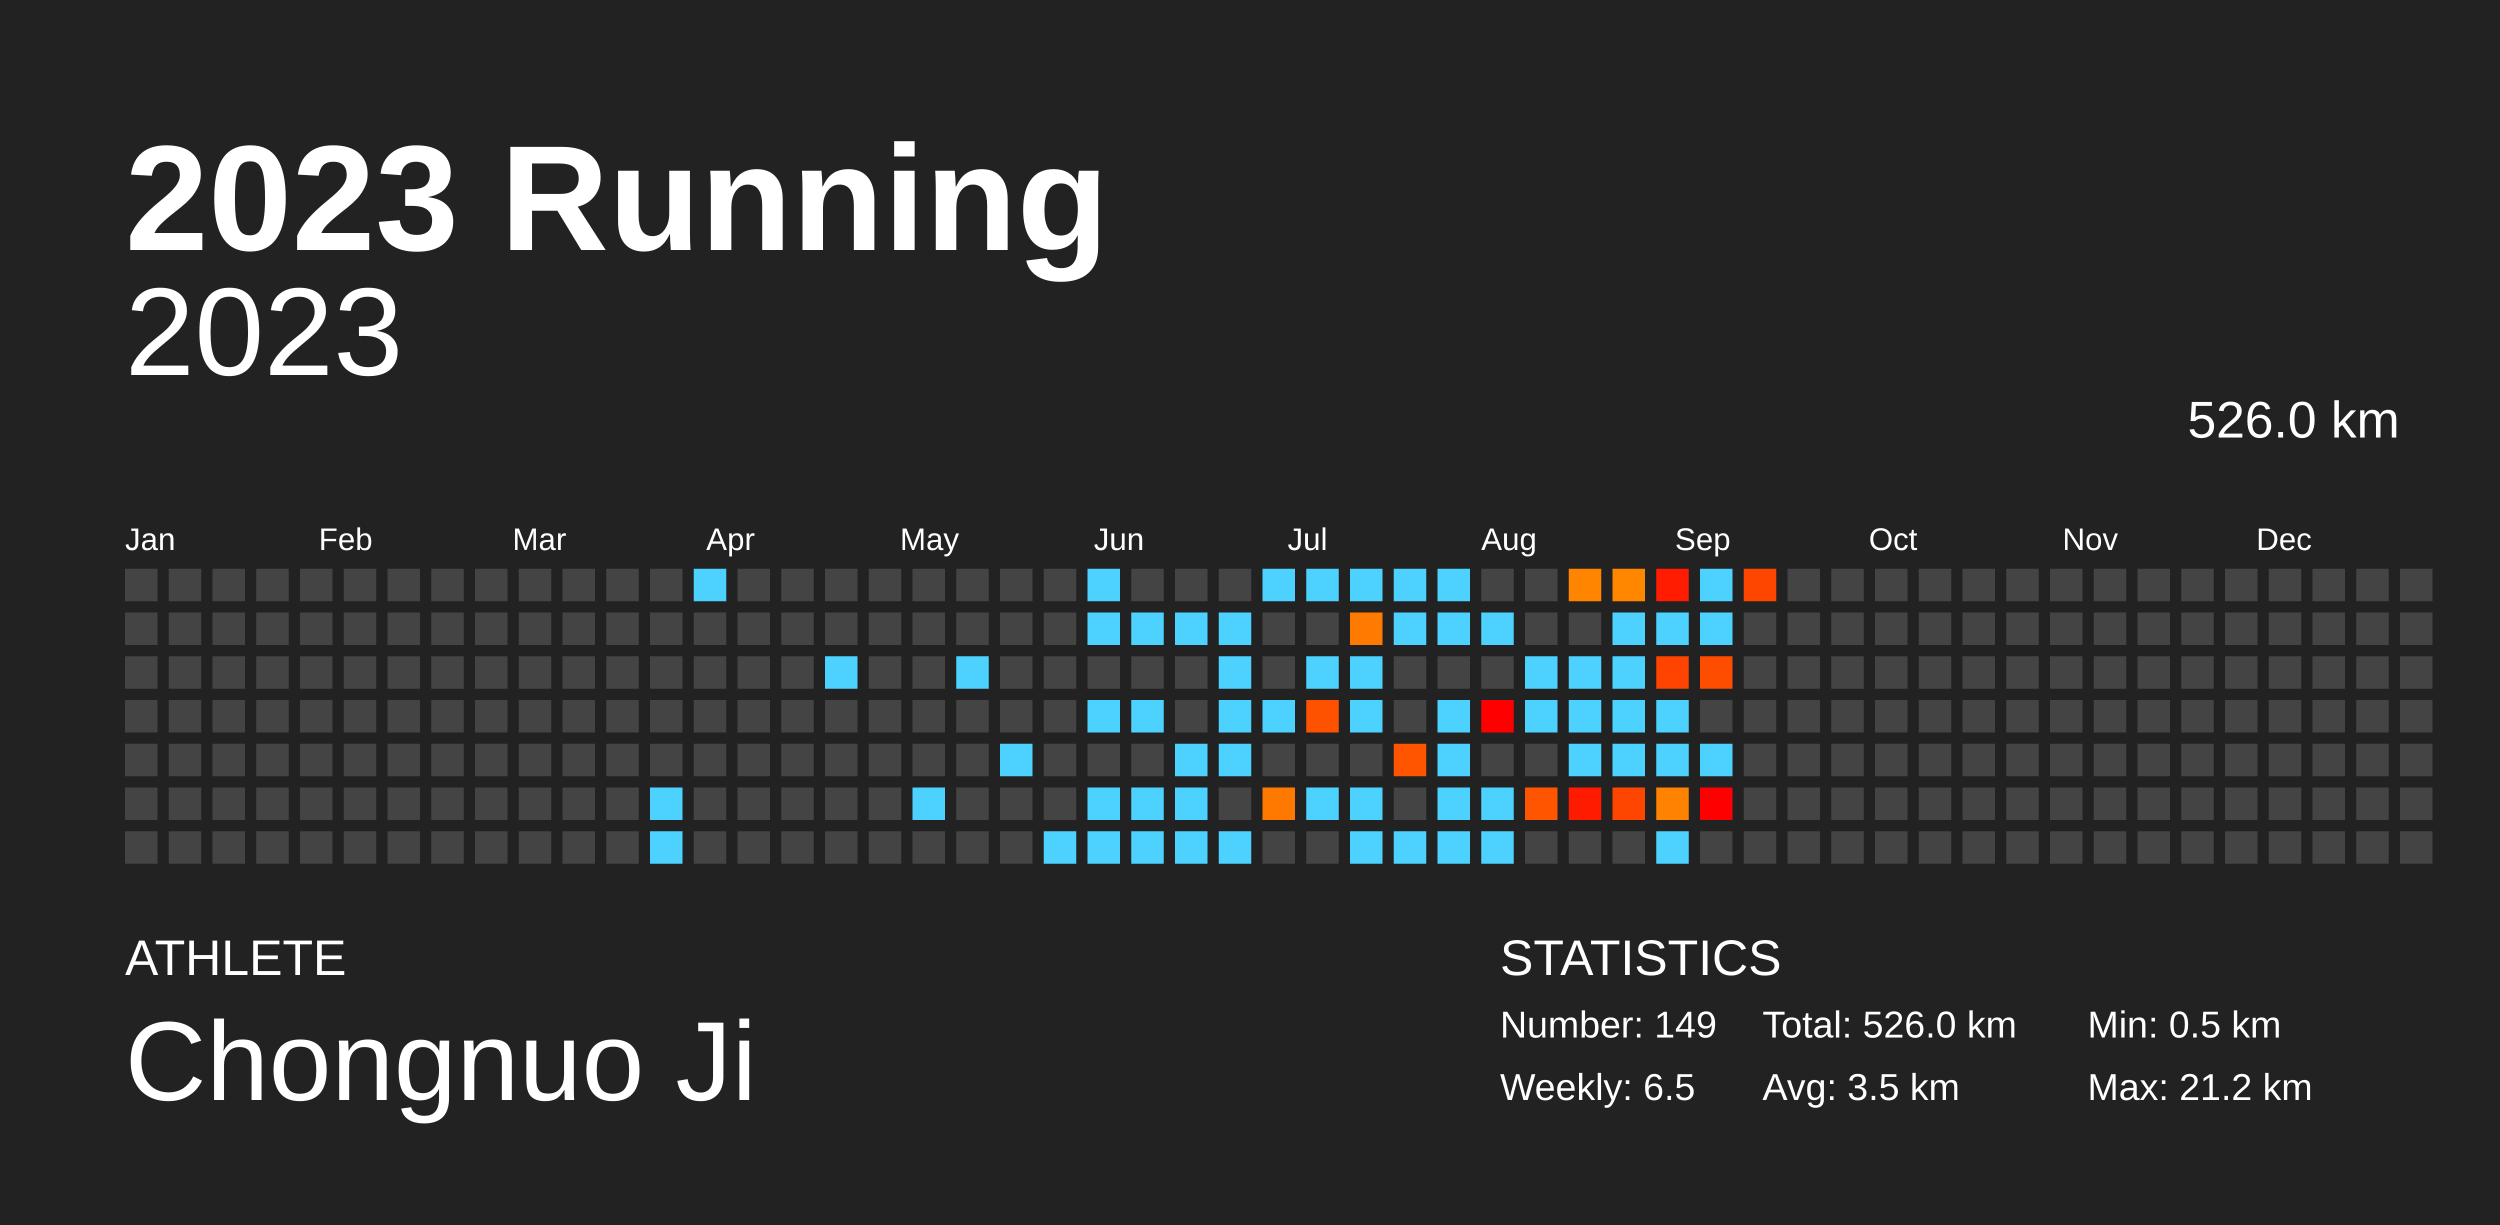
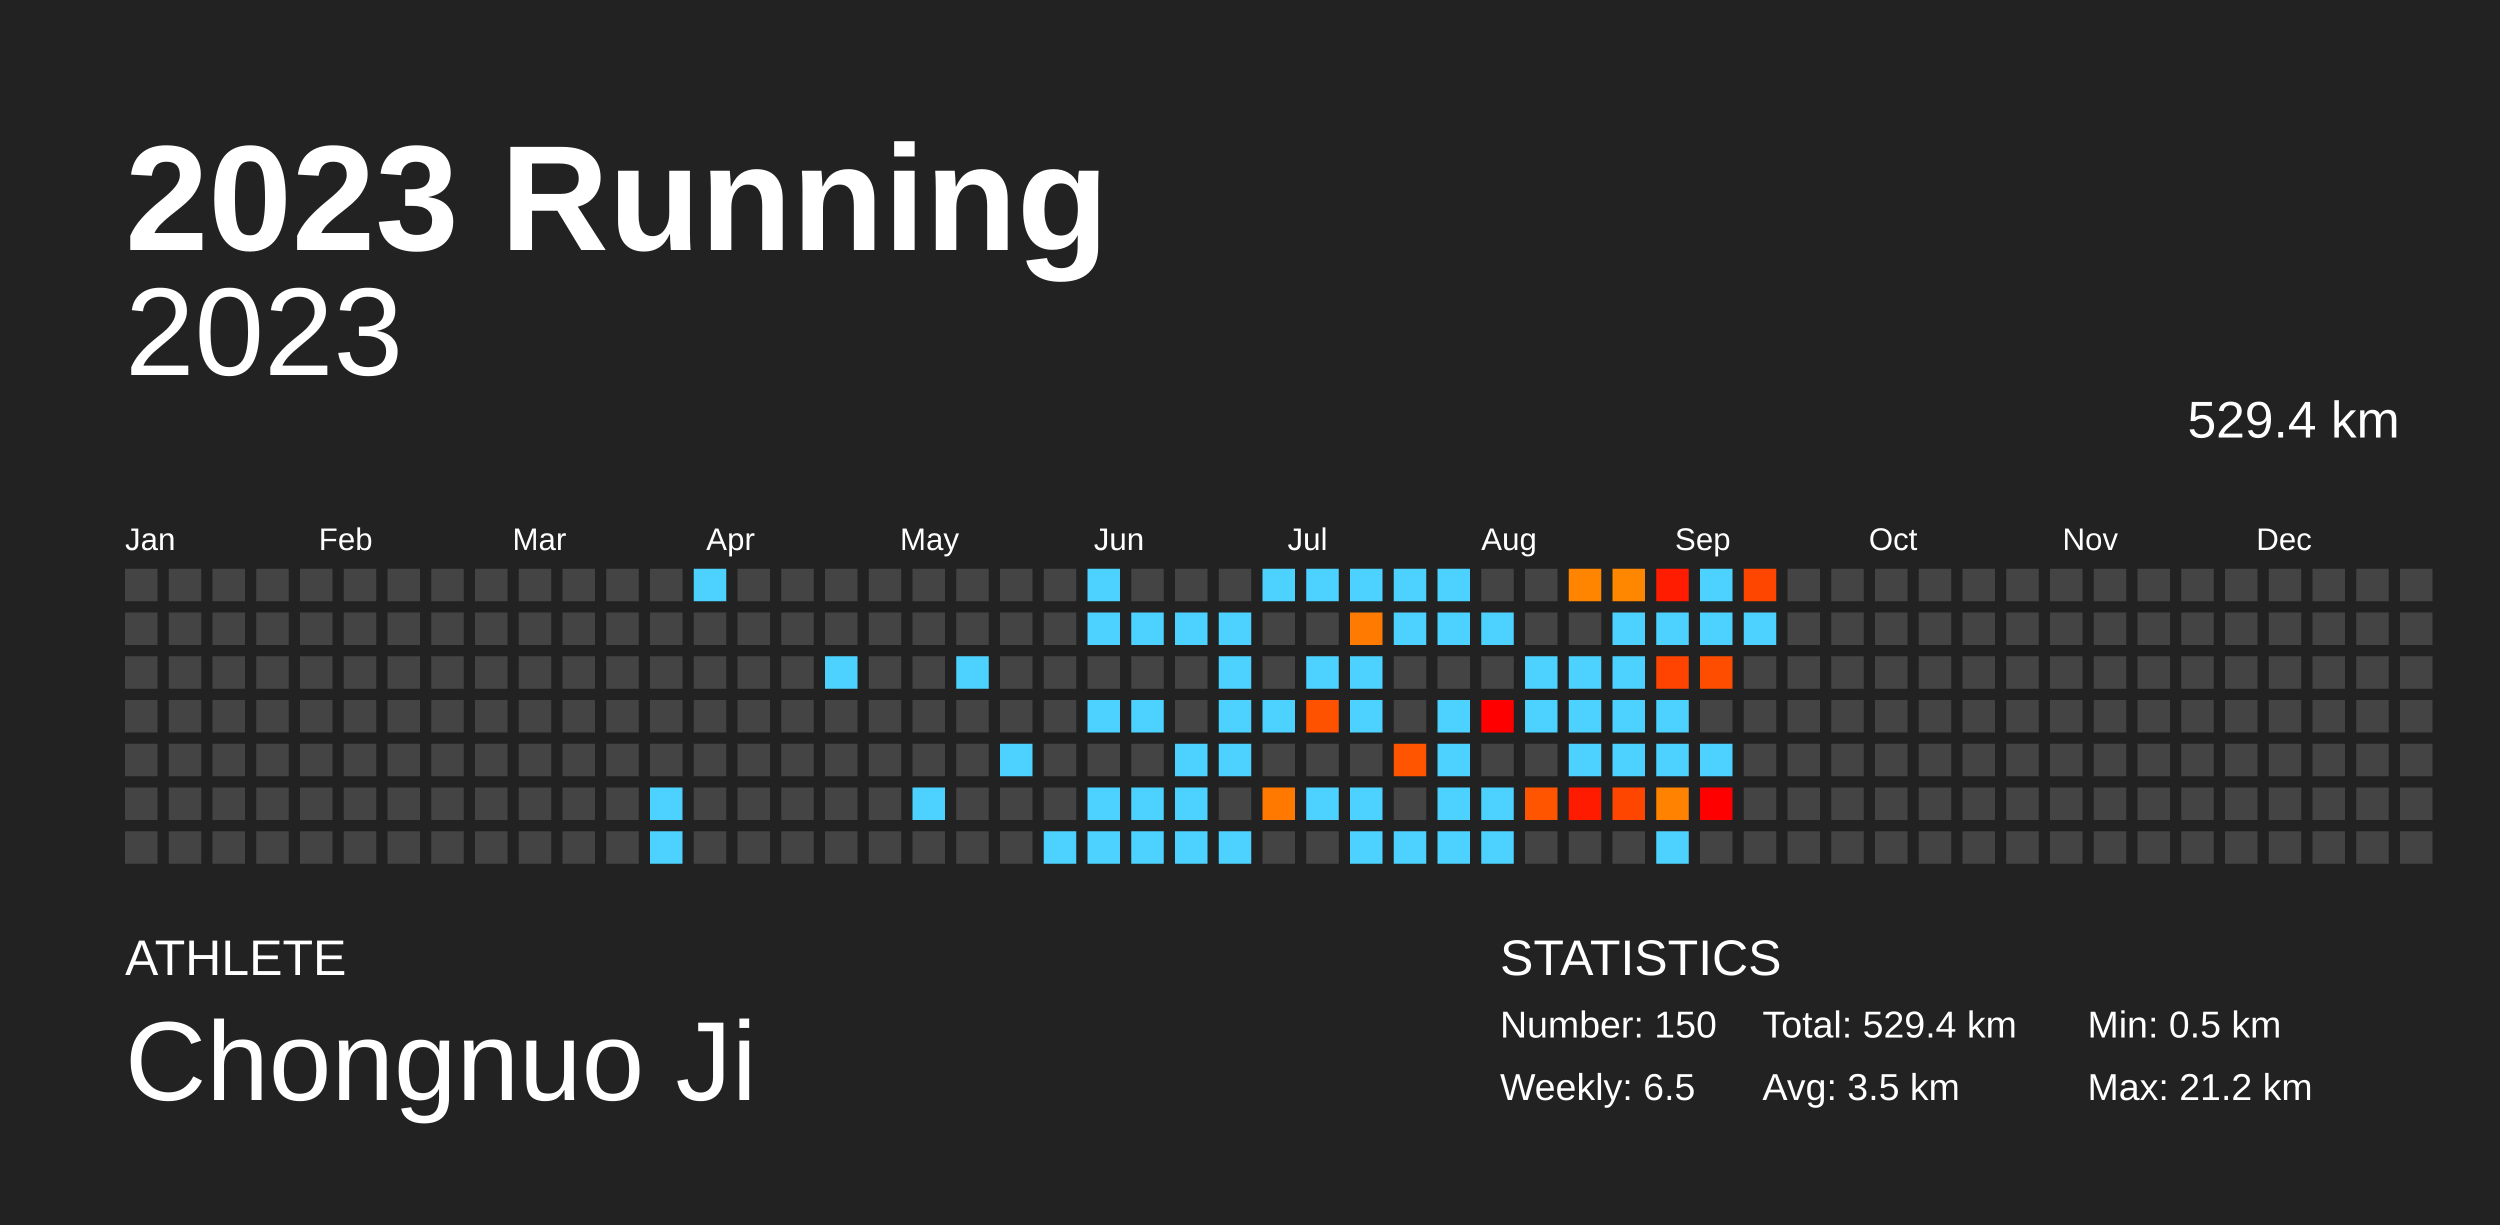
<svg xmlns="http://www.w3.org/2000/svg" baseProfile="full" height="98mm" version="1.1" viewBox="0,0,200,98" width="200mm">
  <defs />
  <rect fill="#222222" height="98" width="200" x="0" y="0" />
  <text fill="#FFFFFF" style="font-size:12px; font-family:Arial; font-weight:bold;" x="10" y="20">2023 Running</text>
  <text fill="#FFFFFF" style="font-size:4px; font-family:Arial" x="10" y="78">ATHLETE</text>
  <text fill="#FFFFFF" style="font-size:9px; font-family:Arial" x="10" y="88">Chongnuo Ji</text>
  <text fill="#FFFFFF" style="font-size:4px; font-family:Arial" x="120" y="78">STATISTICS</text>
-   <text fill="#FFFFFF" style="font-size:3px; font-family:Arial" x="120" y="83">Number: 149</text>
+   <text fill="#FFFFFF" style="font-size:3px; font-family:Arial" x="120" y="83">Number: 150</text>
  <text fill="#FFFFFF" style="font-size:3px; font-family:Arial" x="120" y="88">Weekly: 6.5</text>
-   <text fill="#FFFFFF" style="font-size:3px; font-family:Arial" x="141" y="83">Total: 526.0 km</text>
+   <text fill="#FFFFFF" style="font-size:3px; font-family:Arial" x="141" y="83">Total: 529.4 km</text>
  <text fill="#FFFFFF" style="font-size:3px; font-family:Arial" x="141" y="88">Avg: 3.5 km</text>
  <text fill="#FFFFFF" style="font-size:3px; font-family:Arial" x="167" y="83">Min: 0.5 km</text>
  <text fill="#FFFFFF" style="font-size:3px; font-family:Arial" x="167" y="88">Max: 21.2 km</text>
  <text alignment-baseline="hanging" fill="#FFFFFF" style="font-size:10.0px; font-family:Arial;" x="10" y="30">2023</text>
-   <text alignment-baseline="hanging" fill="#FFFFFF" style="font-size:4.125px; font-family:Arial;" x="175" y="35">526.0 km</text>
+   <text alignment-baseline="hanging" fill="#FFFFFF" style="font-size:4.125px; font-family:Arial;" x="175" y="35">529.4 km</text>
  <text fill="#FFFFFF" style="font-size:2.5px; font-family:Arial" x="10.0" y="44">Jan</text>
  <text fill="#FFFFFF" style="font-size:2.5px; font-family:Arial" x="25.5" y="44">Feb</text>
  <text fill="#FFFFFF" style="font-size:2.5px; font-family:Arial" x="41.0" y="44">Mar</text>
  <text fill="#FFFFFF" style="font-size:2.5px; font-family:Arial" x="56.5" y="44">Apr</text>
  <text fill="#FFFFFF" style="font-size:2.5px; font-family:Arial" x="72.0" y="44">May</text>
  <text fill="#FFFFFF" style="font-size:2.5px; font-family:Arial" x="87.5" y="44">Jun</text>
  <text fill="#FFFFFF" style="font-size:2.5px; font-family:Arial" x="103.0" y="44">Jul</text>
  <text fill="#FFFFFF" style="font-size:2.5px; font-family:Arial" x="118.5" y="44">Aug</text>
  <text fill="#FFFFFF" style="font-size:2.5px; font-family:Arial" x="134.0" y="44">Sep</text>
  <text fill="#FFFFFF" style="font-size:2.5px; font-family:Arial" x="149.5" y="44">Oct</text>
  <text fill="#FFFFFF" style="font-size:2.5px; font-family:Arial" x="165.0" y="44">Nov</text>
  <text fill="#FFFFFF" style="font-size:2.5px; font-family:Arial" x="180.5" y="44">Dec</text>
  <rect fill="#444444" height="2.6" width="2.6" x="10.0" y="45.5" />
  <rect fill="#444444" height="2.6" width="2.6" x="10.0" y="49.0" />
  <rect fill="#444444" height="2.6" width="2.6" x="10.0" y="52.5" />
  <rect fill="#444444" height="2.6" width="2.6" x="10.0" y="56.0" />
  <rect fill="#444444" height="2.6" width="2.6" x="10.0" y="59.5" />
  <rect fill="#444444" height="2.6" width="2.6" x="10.0" y="63.0" />
  <rect fill="#444444" height="2.6" width="2.6" x="10.0" y="66.5" />
  <rect fill="#444444" height="2.6" width="2.6" x="13.5" y="45.5" />
  <rect fill="#444444" height="2.6" width="2.6" x="13.5" y="49.0" />
  <rect fill="#444444" height="2.6" width="2.6" x="13.5" y="52.5" />
  <rect fill="#444444" height="2.6" width="2.6" x="13.5" y="56.0" />
  <rect fill="#444444" height="2.6" width="2.6" x="13.5" y="59.5" />
  <rect fill="#444444" height="2.6" width="2.6" x="13.5" y="63.0" />
  <rect fill="#444444" height="2.6" width="2.6" x="13.5" y="66.5" />
  <rect fill="#444444" height="2.6" width="2.6" x="17.0" y="45.5" />
  <rect fill="#444444" height="2.6" width="2.6" x="17.0" y="49.0" />
  <rect fill="#444444" height="2.6" width="2.6" x="17.0" y="52.5" />
  <rect fill="#444444" height="2.6" width="2.6" x="17.0" y="56.0" />
  <rect fill="#444444" height="2.6" width="2.6" x="17.0" y="59.5" />
  <rect fill="#444444" height="2.6" width="2.6" x="17.0" y="63.0" />
  <rect fill="#444444" height="2.6" width="2.6" x="17.0" y="66.5" />
  <rect fill="#444444" height="2.6" width="2.6" x="20.5" y="45.5" />
  <rect fill="#444444" height="2.6" width="2.6" x="20.5" y="49.0" />
  <rect fill="#444444" height="2.6" width="2.6" x="20.5" y="52.5" />
  <rect fill="#444444" height="2.6" width="2.6" x="20.5" y="56.0" />
  <rect fill="#444444" height="2.6" width="2.6" x="20.5" y="59.5" />
  <rect fill="#444444" height="2.6" width="2.6" x="20.5" y="63.0" />
  <rect fill="#444444" height="2.6" width="2.6" x="20.5" y="66.5" />
  <rect fill="#444444" height="2.6" width="2.6" x="24.0" y="45.5" />
  <rect fill="#444444" height="2.6" width="2.6" x="24.0" y="49.0" />
  <rect fill="#444444" height="2.6" width="2.6" x="24.0" y="52.5" />
  <rect fill="#444444" height="2.6" width="2.6" x="24.0" y="56.0" />
  <rect fill="#444444" height="2.6" width="2.6" x="24.0" y="59.5" />
  <rect fill="#444444" height="2.6" width="2.6" x="24.0" y="63.0" />
  <rect fill="#444444" height="2.6" width="2.6" x="24.0" y="66.5" />
  <rect fill="#444444" height="2.6" width="2.6" x="27.5" y="45.5" />
  <rect fill="#444444" height="2.6" width="2.6" x="27.5" y="49.0" />
  <rect fill="#444444" height="2.6" width="2.6" x="27.5" y="52.5" />
  <rect fill="#444444" height="2.6" width="2.6" x="27.5" y="56.0" />
  <rect fill="#444444" height="2.6" width="2.6" x="27.5" y="59.5" />
  <rect fill="#444444" height="2.6" width="2.6" x="27.5" y="63.0" />
  <rect fill="#444444" height="2.6" width="2.6" x="27.5" y="66.5" />
  <rect fill="#444444" height="2.6" width="2.6" x="31.0" y="45.5" />
  <rect fill="#444444" height="2.6" width="2.6" x="31.0" y="49.0" />
  <rect fill="#444444" height="2.6" width="2.6" x="31.0" y="52.5" />
  <rect fill="#444444" height="2.6" width="2.6" x="31.0" y="56.0" />
  <rect fill="#444444" height="2.6" width="2.6" x="31.0" y="59.5" />
  <rect fill="#444444" height="2.6" width="2.6" x="31.0" y="63.0" />
  <rect fill="#444444" height="2.6" width="2.6" x="31.0" y="66.5" />
  <rect fill="#444444" height="2.6" width="2.6" x="34.5" y="45.5" />
  <rect fill="#444444" height="2.6" width="2.6" x="34.5" y="49.0" />
  <rect fill="#444444" height="2.6" width="2.6" x="34.5" y="52.5" />
  <rect fill="#444444" height="2.6" width="2.6" x="34.5" y="56.0" />
  <rect fill="#444444" height="2.6" width="2.6" x="34.5" y="59.5" />
  <rect fill="#444444" height="2.6" width="2.6" x="34.5" y="63.0" />
  <rect fill="#444444" height="2.6" width="2.6" x="34.5" y="66.5" />
  <rect fill="#444444" height="2.6" width="2.6" x="38.0" y="45.5" />
  <rect fill="#444444" height="2.6" width="2.6" x="38.0" y="49.0" />
  <rect fill="#444444" height="2.6" width="2.6" x="38.0" y="52.5" />
  <rect fill="#444444" height="2.6" width="2.6" x="38.0" y="56.0" />
  <rect fill="#444444" height="2.6" width="2.6" x="38.0" y="59.5" />
  <rect fill="#444444" height="2.6" width="2.6" x="38.0" y="63.0" />
  <rect fill="#444444" height="2.6" width="2.6" x="38.0" y="66.5" />
  <rect fill="#444444" height="2.6" width="2.6" x="41.5" y="45.5" />
  <rect fill="#444444" height="2.6" width="2.6" x="41.5" y="49.0" />
  <rect fill="#444444" height="2.6" width="2.6" x="41.5" y="52.5" />
  <rect fill="#444444" height="2.6" width="2.6" x="41.5" y="56.0" />
  <rect fill="#444444" height="2.6" width="2.6" x="41.5" y="59.5" />
  <rect fill="#444444" height="2.6" width="2.6" x="41.5" y="63.0" />
  <rect fill="#444444" height="2.6" width="2.6" x="41.5" y="66.5" />
  <rect fill="#444444" height="2.6" width="2.6" x="45.0" y="45.5" />
  <rect fill="#444444" height="2.6" width="2.6" x="45.0" y="49.0" />
  <rect fill="#444444" height="2.6" width="2.6" x="45.0" y="52.5" />
  <rect fill="#444444" height="2.6" width="2.6" x="45.0" y="56.0" />
  <rect fill="#444444" height="2.6" width="2.6" x="45.0" y="59.5" />
  <rect fill="#444444" height="2.6" width="2.6" x="45.0" y="63.0" />
  <rect fill="#444444" height="2.6" width="2.6" x="45.0" y="66.5" />
  <rect fill="#444444" height="2.6" width="2.6" x="48.5" y="45.5" />
  <rect fill="#444444" height="2.6" width="2.6" x="48.5" y="49.0" />
  <rect fill="#444444" height="2.6" width="2.6" x="48.5" y="52.5" />
  <rect fill="#444444" height="2.6" width="2.6" x="48.5" y="56.0" />
  <rect fill="#444444" height="2.6" width="2.6" x="48.5" y="59.5" />
  <rect fill="#444444" height="2.6" width="2.6" x="48.5" y="63.0" />
  <rect fill="#444444" height="2.6" width="2.6" x="48.5" y="66.5" />
  <rect fill="#444444" height="2.6" width="2.6" x="52.0" y="45.5" />
  <rect fill="#444444" height="2.6" width="2.6" x="52.0" y="49.0" />
  <rect fill="#444444" height="2.6" width="2.6" x="52.0" y="52.5" />
  <rect fill="#444444" height="2.6" width="2.6" x="52.0" y="56.0" />
  <rect fill="#444444" height="2.6" width="2.6" x="52.0" y="59.5" />
  <rect fill="#4dd2ff" height="2.6" width="2.6" x="52.0" y="63.0" />
  <rect fill="#4dd2ff" height="2.6" width="2.6" x="52.0" y="66.5" />
  <rect fill="#4dd2ff" height="2.6" width="2.6" x="55.5" y="45.5" />
  <rect fill="#444444" height="2.6" width="2.6" x="55.5" y="49.0" />
  <rect fill="#444444" height="2.6" width="2.6" x="55.5" y="52.5" />
  <rect fill="#444444" height="2.6" width="2.6" x="55.5" y="56.0" />
  <rect fill="#444444" height="2.6" width="2.6" x="55.5" y="59.5" />
  <rect fill="#444444" height="2.6" width="2.6" x="55.5" y="63.0" />
  <rect fill="#444444" height="2.6" width="2.6" x="55.5" y="66.5" />
  <rect fill="#444444" height="2.6" width="2.6" x="59.0" y="45.5" />
  <rect fill="#444444" height="2.6" width="2.6" x="59.0" y="49.0" />
  <rect fill="#444444" height="2.6" width="2.6" x="59.0" y="52.5" />
  <rect fill="#444444" height="2.6" width="2.6" x="59.0" y="56.0" />
  <rect fill="#444444" height="2.6" width="2.6" x="59.0" y="59.5" />
  <rect fill="#444444" height="2.6" width="2.6" x="59.0" y="63.0" />
  <rect fill="#444444" height="2.6" width="2.6" x="59.0" y="66.5" />
  <rect fill="#444444" height="2.6" width="2.6" x="62.5" y="45.5" />
  <rect fill="#444444" height="2.6" width="2.6" x="62.5" y="49.0" />
  <rect fill="#444444" height="2.6" width="2.6" x="62.5" y="52.5" />
  <rect fill="#444444" height="2.6" width="2.6" x="62.5" y="56.0" />
  <rect fill="#444444" height="2.6" width="2.6" x="62.5" y="59.5" />
  <rect fill="#444444" height="2.6" width="2.6" x="62.5" y="63.0" />
  <rect fill="#444444" height="2.6" width="2.6" x="62.5" y="66.5" />
  <rect fill="#444444" height="2.6" width="2.6" x="66.0" y="45.5" />
  <rect fill="#444444" height="2.6" width="2.6" x="66.0" y="49.0" />
  <rect fill="#4dd2ff" height="2.6" width="2.6" x="66.0" y="52.5" />
  <rect fill="#444444" height="2.6" width="2.6" x="66.0" y="56.0" />
  <rect fill="#444444" height="2.6" width="2.6" x="66.0" y="59.5" />
  <rect fill="#444444" height="2.6" width="2.6" x="66.0" y="63.0" />
  <rect fill="#444444" height="2.6" width="2.6" x="66.0" y="66.5" />
  <rect fill="#444444" height="2.6" width="2.6" x="69.5" y="45.5" />
  <rect fill="#444444" height="2.6" width="2.6" x="69.5" y="49.0" />
  <rect fill="#444444" height="2.6" width="2.6" x="69.5" y="52.5" />
  <rect fill="#444444" height="2.6" width="2.6" x="69.5" y="56.0" />
  <rect fill="#444444" height="2.6" width="2.6" x="69.5" y="59.5" />
  <rect fill="#444444" height="2.6" width="2.6" x="69.5" y="63.0" />
  <rect fill="#444444" height="2.6" width="2.6" x="69.5" y="66.5" />
  <rect fill="#444444" height="2.6" width="2.6" x="73.0" y="45.5" />
  <rect fill="#444444" height="2.6" width="2.6" x="73.0" y="49.0" />
  <rect fill="#444444" height="2.6" width="2.6" x="73.0" y="52.5" />
  <rect fill="#444444" height="2.6" width="2.6" x="73.0" y="56.0" />
  <rect fill="#444444" height="2.6" width="2.6" x="73.0" y="59.5" />
  <rect fill="#4dd2ff" height="2.6" width="2.6" x="73.0" y="63.0" />
  <rect fill="#444444" height="2.6" width="2.6" x="73.0" y="66.5" />
  <rect fill="#444444" height="2.6" width="2.6" x="76.5" y="45.5" />
  <rect fill="#444444" height="2.6" width="2.6" x="76.5" y="49.0" />
  <rect fill="#4dd2ff" height="2.6" width="2.6" x="76.5" y="52.5" />
  <rect fill="#444444" height="2.6" width="2.6" x="76.5" y="56.0" />
  <rect fill="#444444" height="2.6" width="2.6" x="76.5" y="59.5" />
  <rect fill="#444444" height="2.6" width="2.6" x="76.5" y="63.0" />
  <rect fill="#444444" height="2.6" width="2.6" x="76.5" y="66.5" />
  <rect fill="#444444" height="2.6" width="2.6" x="80.0" y="45.5" />
  <rect fill="#444444" height="2.6" width="2.6" x="80.0" y="49.0" />
  <rect fill="#444444" height="2.6" width="2.6" x="80.0" y="52.5" />
  <rect fill="#444444" height="2.6" width="2.6" x="80.0" y="56.0" />
  <rect fill="#4dd2ff" height="2.6" width="2.6" x="80.0" y="59.5" />
  <rect fill="#444444" height="2.6" width="2.6" x="80.0" y="63.0" />
  <rect fill="#444444" height="2.6" width="2.6" x="80.0" y="66.5" />
  <rect fill="#444444" height="2.6" width="2.6" x="83.5" y="45.5" />
  <rect fill="#444444" height="2.6" width="2.6" x="83.5" y="49.0" />
  <rect fill="#444444" height="2.6" width="2.6" x="83.5" y="52.5" />
  <rect fill="#444444" height="2.6" width="2.6" x="83.5" y="56.0" />
  <rect fill="#444444" height="2.6" width="2.6" x="83.5" y="59.5" />
  <rect fill="#444444" height="2.6" width="2.6" x="83.5" y="63.0" />
  <rect fill="#4dd2ff" height="2.6" width="2.6" x="83.5" y="66.5" />
  <rect fill="#4dd2ff" height="2.6" width="2.6" x="87.0" y="45.5" />
  <rect fill="#4dd2ff" height="2.6" width="2.6" x="87.0" y="49.0" />
  <rect fill="#444444" height="2.6" width="2.6" x="87.0" y="52.5" />
  <rect fill="#4dd2ff" height="2.6" width="2.6" x="87.0" y="56.0" />
  <rect fill="#444444" height="2.6" width="2.6" x="87.0" y="59.5" />
  <rect fill="#4dd2ff" height="2.6" width="2.6" x="87.0" y="63.0" />
  <rect fill="#4dd2ff" height="2.6" width="2.6" x="87.0" y="66.5" />
  <rect fill="#444444" height="2.6" width="2.6" x="90.5" y="45.5" />
  <rect fill="#4dd2ff" height="2.6" width="2.6" x="90.5" y="49.0" />
  <rect fill="#444444" height="2.6" width="2.6" x="90.5" y="52.5" />
  <rect fill="#4dd2ff" height="2.6" width="2.6" x="90.5" y="56.0" />
  <rect fill="#444444" height="2.6" width="2.6" x="90.5" y="59.5" />
  <rect fill="#4dd2ff" height="2.6" width="2.6" x="90.5" y="63.0" />
  <rect fill="#4dd2ff" height="2.6" width="2.6" x="90.5" y="66.5" />
  <rect fill="#444444" height="2.6" width="2.6" x="94.0" y="45.5" />
  <rect fill="#4dd2ff" height="2.6" width="2.6" x="94.0" y="49.0" />
  <rect fill="#444444" height="2.6" width="2.6" x="94.0" y="52.5" />
  <rect fill="#444444" height="2.6" width="2.6" x="94.0" y="56.0" />
  <rect fill="#4dd2ff" height="2.6" width="2.6" x="94.0" y="59.5" />
  <rect fill="#4dd2ff" height="2.6" width="2.6" x="94.0" y="63.0" />
  <rect fill="#4dd2ff" height="2.6" width="2.6" x="94.0" y="66.5" />
  <rect fill="#444444" height="2.6" width="2.6" x="97.5" y="45.5" />
  <rect fill="#4dd2ff" height="2.6" width="2.6" x="97.5" y="49.0" />
  <rect fill="#4dd2ff" height="2.6" width="2.6" x="97.5" y="52.5" />
  <rect fill="#4dd2ff" height="2.6" width="2.6" x="97.5" y="56.0" />
  <rect fill="#4dd2ff" height="2.6" width="2.6" x="97.5" y="59.5" />
  <rect fill="#444444" height="2.6" width="2.6" x="97.5" y="63.0" />
  <rect fill="#4dd2ff" height="2.6" width="2.6" x="97.5" y="66.5" />
  <rect fill="#4dd2ff" height="2.6" width="2.6" x="101.0" y="45.5" />
  <rect fill="#444444" height="2.6" width="2.6" x="101.0" y="49.0" />
  <rect fill="#444444" height="2.6" width="2.6" x="101.0" y="52.5" />
  <rect fill="#4dd2ff" height="2.6" width="2.6" x="101.0" y="56.0" />
  <rect fill="#444444" height="2.6" width="2.6" x="101.0" y="59.5" />
  <rect fill="#ff7900" height="2.6" width="2.6" x="101.0" y="63.0" />
  <rect fill="#444444" height="2.6" width="2.6" x="101.0" y="66.5" />
  <rect fill="#4dd2ff" height="2.6" width="2.6" x="104.5" y="45.5" />
  <rect fill="#444444" height="2.6" width="2.6" x="104.5" y="49.0" />
  <rect fill="#4dd2ff" height="2.6" width="2.6" x="104.5" y="52.5" />
  <rect fill="#ff5200" height="2.6" width="2.6" x="104.5" y="56.0" />
  <rect fill="#444444" height="2.6" width="2.6" x="104.5" y="59.5" />
  <rect fill="#4dd2ff" height="2.6" width="2.6" x="104.5" y="63.0" />
  <rect fill="#444444" height="2.6" width="2.6" x="104.5" y="66.5" />
  <rect fill="#4dd2ff" height="2.6" width="2.6" x="108.0" y="45.5" />
  <rect fill="#ff7a00" height="2.6" width="2.6" x="108.0" y="49.0" />
  <rect fill="#4dd2ff" height="2.6" width="2.6" x="108.0" y="52.5" />
  <rect fill="#4dd2ff" height="2.6" width="2.6" x="108.0" y="56.0" />
  <rect fill="#444444" height="2.6" width="2.6" x="108.0" y="59.5" />
  <rect fill="#4dd2ff" height="2.6" width="2.6" x="108.0" y="63.0" />
  <rect fill="#4dd2ff" height="2.6" width="2.6" x="108.0" y="66.5" />
  <rect fill="#4dd2ff" height="2.6" width="2.6" x="111.5" y="45.5" />
  <rect fill="#4dd2ff" height="2.6" width="2.6" x="111.5" y="49.0" />
  <rect fill="#444444" height="2.6" width="2.6" x="111.5" y="52.5" />
  <rect fill="#444444" height="2.6" width="2.6" x="111.5" y="56.0" />
  <rect fill="#ff5500" height="2.6" width="2.6" x="111.5" y="59.5" />
  <rect fill="#444444" height="2.6" width="2.6" x="111.5" y="63.0" />
  <rect fill="#4dd2ff" height="2.6" width="2.6" x="111.5" y="66.5" />
  <rect fill="#4dd2ff" height="2.6" width="2.6" x="115.0" y="45.5" />
  <rect fill="#4dd2ff" height="2.6" width="2.6" x="115.0" y="49.0" />
  <rect fill="#444444" height="2.6" width="2.6" x="115.0" y="52.5" />
  <rect fill="#4dd2ff" height="2.6" width="2.6" x="115.0" y="56.0" />
  <rect fill="#4dd2ff" height="2.6" width="2.6" x="115.0" y="59.5" />
  <rect fill="#4dd2ff" height="2.6" width="2.6" x="115.0" y="63.0" />
  <rect fill="#4dd2ff" height="2.6" width="2.6" x="115.0" y="66.5" />
  <rect fill="#444444" height="2.6" width="2.6" x="118.5" y="45.5" />
  <rect fill="#4dd2ff" height="2.6" width="2.6" x="118.5" y="49.0" />
  <rect fill="#444444" height="2.6" width="2.6" x="118.5" y="52.5" />
  <rect fill="red" height="2.6" width="2.6" x="118.5" y="56.0" />
  <rect fill="#444444" height="2.6" width="2.6" x="118.5" y="59.5" />
  <rect fill="#4dd2ff" height="2.6" width="2.6" x="118.5" y="63.0" />
  <rect fill="#4dd2ff" height="2.6" width="2.6" x="118.5" y="66.5" />
  <rect fill="#444444" height="2.6" width="2.6" x="122.0" y="45.5" />
  <rect fill="#444444" height="2.6" width="2.6" x="122.0" y="49.0" />
  <rect fill="#4dd2ff" height="2.6" width="2.6" x="122.0" y="52.5" />
  <rect fill="#4dd2ff" height="2.6" width="2.6" x="122.0" y="56.0" />
  <rect fill="#444444" height="2.6" width="2.6" x="122.0" y="59.5" />
  <rect fill="#ff5500" height="2.6" width="2.6" x="122.0" y="63.0" />
  <rect fill="#444444" height="2.6" width="2.6" x="122.0" y="66.5" />
  <rect fill="#ff8400" height="2.6" width="2.6" x="125.5" y="45.5" />
  <rect fill="#444444" height="2.6" width="2.6" x="125.5" y="49.0" />
  <rect fill="#4dd2ff" height="2.6" width="2.6" x="125.5" y="52.5" />
  <rect fill="#4dd2ff" height="2.6" width="2.6" x="125.5" y="56.0" />
  <rect fill="#4dd2ff" height="2.6" width="2.6" x="125.5" y="59.5" />
  <rect fill="#ff1b00" height="2.6" width="2.6" x="125.5" y="63.0" />
  <rect fill="#444444" height="2.6" width="2.6" x="125.5" y="66.5" />
  <rect fill="#ff8700" height="2.6" width="2.6" x="129.0" y="45.5" />
  <rect fill="#4dd2ff" height="2.6" width="2.6" x="129.0" y="49.0" />
  <rect fill="#4dd2ff" height="2.6" width="2.6" x="129.0" y="52.5" />
  <rect fill="#4dd2ff" height="2.6" width="2.6" x="129.0" y="56.0" />
  <rect fill="#4dd2ff" height="2.6" width="2.6" x="129.0" y="59.5" />
  <rect fill="#ff4600" height="2.6" width="2.6" x="129.0" y="63.0" />
  <rect fill="#444444" height="2.6" width="2.6" x="129.0" y="66.5" />
  <rect fill="#ff1c00" height="2.6" width="2.6" x="132.5" y="45.5" />
  <rect fill="#4dd2ff" height="2.6" width="2.6" x="132.5" y="49.0" />
  <rect fill="#ff4300" height="2.6" width="2.6" x="132.5" y="52.5" />
  <rect fill="#4dd2ff" height="2.6" width="2.6" x="132.5" y="56.0" />
  <rect fill="#4dd2ff" height="2.6" width="2.6" x="132.5" y="59.5" />
  <rect fill="#ff8200" height="2.6" width="2.6" x="132.5" y="63.0" />
  <rect fill="#4dd2ff" height="2.6" width="2.6" x="132.5" y="66.5" />
  <rect fill="#4dd2ff" height="2.6" width="2.6" x="136.0" y="45.5" />
  <rect fill="#4dd2ff" height="2.6" width="2.6" x="136.0" y="49.0" />
  <rect fill="#ff4d00" height="2.6" width="2.6" x="136.0" y="52.5" />
  <rect fill="#444444" height="2.6" width="2.6" x="136.0" y="56.0" />
  <rect fill="#4dd2ff" height="2.6" width="2.6" x="136.0" y="59.5" />
  <rect fill="red" height="2.6" width="2.6" x="136.0" y="63.0" />
  <rect fill="#444444" height="2.6" width="2.6" x="136.0" y="66.5" />
  <rect fill="#ff4600" height="2.6" width="2.6" x="139.5" y="45.5" />
-   <rect fill="#444444" height="2.6" width="2.6" x="139.5" y="49.0" />
+   <rect fill="#4dd2ff" height="2.6" width="2.6" x="139.5" y="49.0" />
  <rect fill="#444444" height="2.6" width="2.6" x="139.5" y="52.5" />
  <rect fill="#444444" height="2.6" width="2.6" x="139.5" y="56.0" />
  <rect fill="#444444" height="2.6" width="2.6" x="139.5" y="59.5" />
  <rect fill="#444444" height="2.6" width="2.6" x="139.5" y="63.0" />
  <rect fill="#444444" height="2.6" width="2.6" x="139.5" y="66.5" />
  <rect fill="#444444" height="2.6" width="2.6" x="143.0" y="45.5" />
  <rect fill="#444444" height="2.6" width="2.6" x="143.0" y="49.0" />
  <rect fill="#444444" height="2.6" width="2.6" x="143.0" y="52.5" />
  <rect fill="#444444" height="2.6" width="2.6" x="143.0" y="56.0" />
  <rect fill="#444444" height="2.6" width="2.6" x="143.0" y="59.5" />
  <rect fill="#444444" height="2.6" width="2.6" x="143.0" y="63.0" />
  <rect fill="#444444" height="2.6" width="2.6" x="143.0" y="66.5" />
  <rect fill="#444444" height="2.6" width="2.6" x="146.5" y="45.5" />
  <rect fill="#444444" height="2.6" width="2.6" x="146.5" y="49.0" />
  <rect fill="#444444" height="2.6" width="2.6" x="146.5" y="52.5" />
  <rect fill="#444444" height="2.6" width="2.6" x="146.5" y="56.0" />
  <rect fill="#444444" height="2.6" width="2.6" x="146.5" y="59.5" />
  <rect fill="#444444" height="2.6" width="2.6" x="146.5" y="63.0" />
  <rect fill="#444444" height="2.6" width="2.6" x="146.5" y="66.5" />
  <rect fill="#444444" height="2.6" width="2.6" x="150.0" y="45.5" />
  <rect fill="#444444" height="2.6" width="2.6" x="150.0" y="49.0" />
  <rect fill="#444444" height="2.6" width="2.6" x="150.0" y="52.5" />
  <rect fill="#444444" height="2.6" width="2.6" x="150.0" y="56.0" />
  <rect fill="#444444" height="2.6" width="2.6" x="150.0" y="59.5" />
  <rect fill="#444444" height="2.6" width="2.6" x="150.0" y="63.0" />
  <rect fill="#444444" height="2.6" width="2.6" x="150.0" y="66.5" />
  <rect fill="#444444" height="2.6" width="2.6" x="153.5" y="45.5" />
  <rect fill="#444444" height="2.6" width="2.6" x="153.5" y="49.0" />
  <rect fill="#444444" height="2.6" width="2.6" x="153.5" y="52.5" />
  <rect fill="#444444" height="2.6" width="2.6" x="153.5" y="56.0" />
  <rect fill="#444444" height="2.6" width="2.6" x="153.5" y="59.5" />
  <rect fill="#444444" height="2.6" width="2.6" x="153.5" y="63.0" />
  <rect fill="#444444" height="2.6" width="2.6" x="153.5" y="66.5" />
  <rect fill="#444444" height="2.6" width="2.6" x="157.0" y="45.5" />
  <rect fill="#444444" height="2.6" width="2.6" x="157.0" y="49.0" />
  <rect fill="#444444" height="2.6" width="2.6" x="157.0" y="52.5" />
  <rect fill="#444444" height="2.6" width="2.6" x="157.0" y="56.0" />
  <rect fill="#444444" height="2.6" width="2.6" x="157.0" y="59.5" />
  <rect fill="#444444" height="2.6" width="2.6" x="157.0" y="63.0" />
  <rect fill="#444444" height="2.6" width="2.6" x="157.0" y="66.5" />
  <rect fill="#444444" height="2.6" width="2.6" x="160.5" y="45.5" />
  <rect fill="#444444" height="2.6" width="2.6" x="160.5" y="49.0" />
  <rect fill="#444444" height="2.6" width="2.6" x="160.5" y="52.5" />
  <rect fill="#444444" height="2.6" width="2.6" x="160.5" y="56.0" />
  <rect fill="#444444" height="2.6" width="2.6" x="160.5" y="59.5" />
  <rect fill="#444444" height="2.6" width="2.6" x="160.5" y="63.0" />
  <rect fill="#444444" height="2.6" width="2.6" x="160.5" y="66.5" />
  <rect fill="#444444" height="2.6" width="2.6" x="164.0" y="45.5" />
  <rect fill="#444444" height="2.6" width="2.6" x="164.0" y="49.0" />
  <rect fill="#444444" height="2.6" width="2.6" x="164.0" y="52.5" />
  <rect fill="#444444" height="2.6" width="2.6" x="164.0" y="56.0" />
  <rect fill="#444444" height="2.6" width="2.6" x="164.0" y="59.5" />
  <rect fill="#444444" height="2.6" width="2.6" x="164.0" y="63.0" />
  <rect fill="#444444" height="2.6" width="2.6" x="164.0" y="66.5" />
  <rect fill="#444444" height="2.6" width="2.6" x="167.5" y="45.5" />
  <rect fill="#444444" height="2.6" width="2.6" x="167.5" y="49.0" />
  <rect fill="#444444" height="2.6" width="2.6" x="167.5" y="52.5" />
  <rect fill="#444444" height="2.6" width="2.6" x="167.5" y="56.0" />
  <rect fill="#444444" height="2.6" width="2.6" x="167.5" y="59.5" />
  <rect fill="#444444" height="2.6" width="2.6" x="167.5" y="63.0" />
  <rect fill="#444444" height="2.6" width="2.6" x="167.5" y="66.5" />
  <rect fill="#444444" height="2.6" width="2.6" x="171.0" y="45.5" />
  <rect fill="#444444" height="2.6" width="2.6" x="171.0" y="49.0" />
  <rect fill="#444444" height="2.6" width="2.6" x="171.0" y="52.5" />
  <rect fill="#444444" height="2.6" width="2.6" x="171.0" y="56.0" />
  <rect fill="#444444" height="2.6" width="2.6" x="171.0" y="59.5" />
  <rect fill="#444444" height="2.6" width="2.6" x="171.0" y="63.0" />
  <rect fill="#444444" height="2.6" width="2.6" x="171.0" y="66.5" />
  <rect fill="#444444" height="2.6" width="2.6" x="174.5" y="45.5" />
  <rect fill="#444444" height="2.6" width="2.6" x="174.5" y="49.0" />
  <rect fill="#444444" height="2.6" width="2.6" x="174.5" y="52.5" />
  <rect fill="#444444" height="2.6" width="2.6" x="174.5" y="56.0" />
  <rect fill="#444444" height="2.6" width="2.6" x="174.5" y="59.5" />
  <rect fill="#444444" height="2.6" width="2.6" x="174.5" y="63.0" />
  <rect fill="#444444" height="2.6" width="2.6" x="174.5" y="66.5" />
  <rect fill="#444444" height="2.6" width="2.6" x="178.0" y="45.5" />
  <rect fill="#444444" height="2.6" width="2.6" x="178.0" y="49.0" />
  <rect fill="#444444" height="2.6" width="2.6" x="178.0" y="52.5" />
  <rect fill="#444444" height="2.6" width="2.6" x="178.0" y="56.0" />
  <rect fill="#444444" height="2.6" width="2.6" x="178.0" y="59.5" />
  <rect fill="#444444" height="2.6" width="2.6" x="178.0" y="63.0" />
  <rect fill="#444444" height="2.6" width="2.6" x="178.0" y="66.5" />
  <rect fill="#444444" height="2.6" width="2.6" x="181.5" y="45.5" />
  <rect fill="#444444" height="2.6" width="2.6" x="181.5" y="49.0" />
  <rect fill="#444444" height="2.6" width="2.6" x="181.5" y="52.5" />
  <rect fill="#444444" height="2.6" width="2.6" x="181.5" y="56.0" />
  <rect fill="#444444" height="2.6" width="2.6" x="181.5" y="59.5" />
  <rect fill="#444444" height="2.6" width="2.6" x="181.5" y="63.0" />
  <rect fill="#444444" height="2.6" width="2.6" x="181.5" y="66.5" />
  <rect fill="#444444" height="2.6" width="2.6" x="185.0" y="45.5" />
  <rect fill="#444444" height="2.6" width="2.6" x="185.0" y="49.0" />
  <rect fill="#444444" height="2.6" width="2.6" x="185.0" y="52.5" />
  <rect fill="#444444" height="2.6" width="2.6" x="185.0" y="56.0" />
  <rect fill="#444444" height="2.6" width="2.6" x="185.0" y="59.5" />
  <rect fill="#444444" height="2.6" width="2.6" x="185.0" y="63.0" />
  <rect fill="#444444" height="2.6" width="2.6" x="185.0" y="66.5" />
  <rect fill="#444444" height="2.6" width="2.6" x="188.5" y="45.5" />
  <rect fill="#444444" height="2.6" width="2.6" x="188.5" y="49.0" />
  <rect fill="#444444" height="2.6" width="2.6" x="188.5" y="52.5" />
  <rect fill="#444444" height="2.6" width="2.6" x="188.5" y="56.0" />
  <rect fill="#444444" height="2.6" width="2.6" x="188.5" y="59.5" />
  <rect fill="#444444" height="2.6" width="2.6" x="188.5" y="63.0" />
  <rect fill="#444444" height="2.6" width="2.6" x="188.5" y="66.5" />
  <rect fill="#444444" height="2.6" width="2.6" x="192.0" y="45.5" />
  <rect fill="#444444" height="2.6" width="2.6" x="192.0" y="49.0" />
  <rect fill="#444444" height="2.6" width="2.6" x="192.0" y="52.5" />
  <rect fill="#444444" height="2.6" width="2.6" x="192.0" y="56.0" />
  <rect fill="#444444" height="2.6" width="2.6" x="192.0" y="59.5" />
  <rect fill="#444444" height="2.6" width="2.6" x="192.0" y="63.0" />
  <rect fill="#444444" height="2.6" width="2.6" x="192.0" y="66.5" />
</svg>
